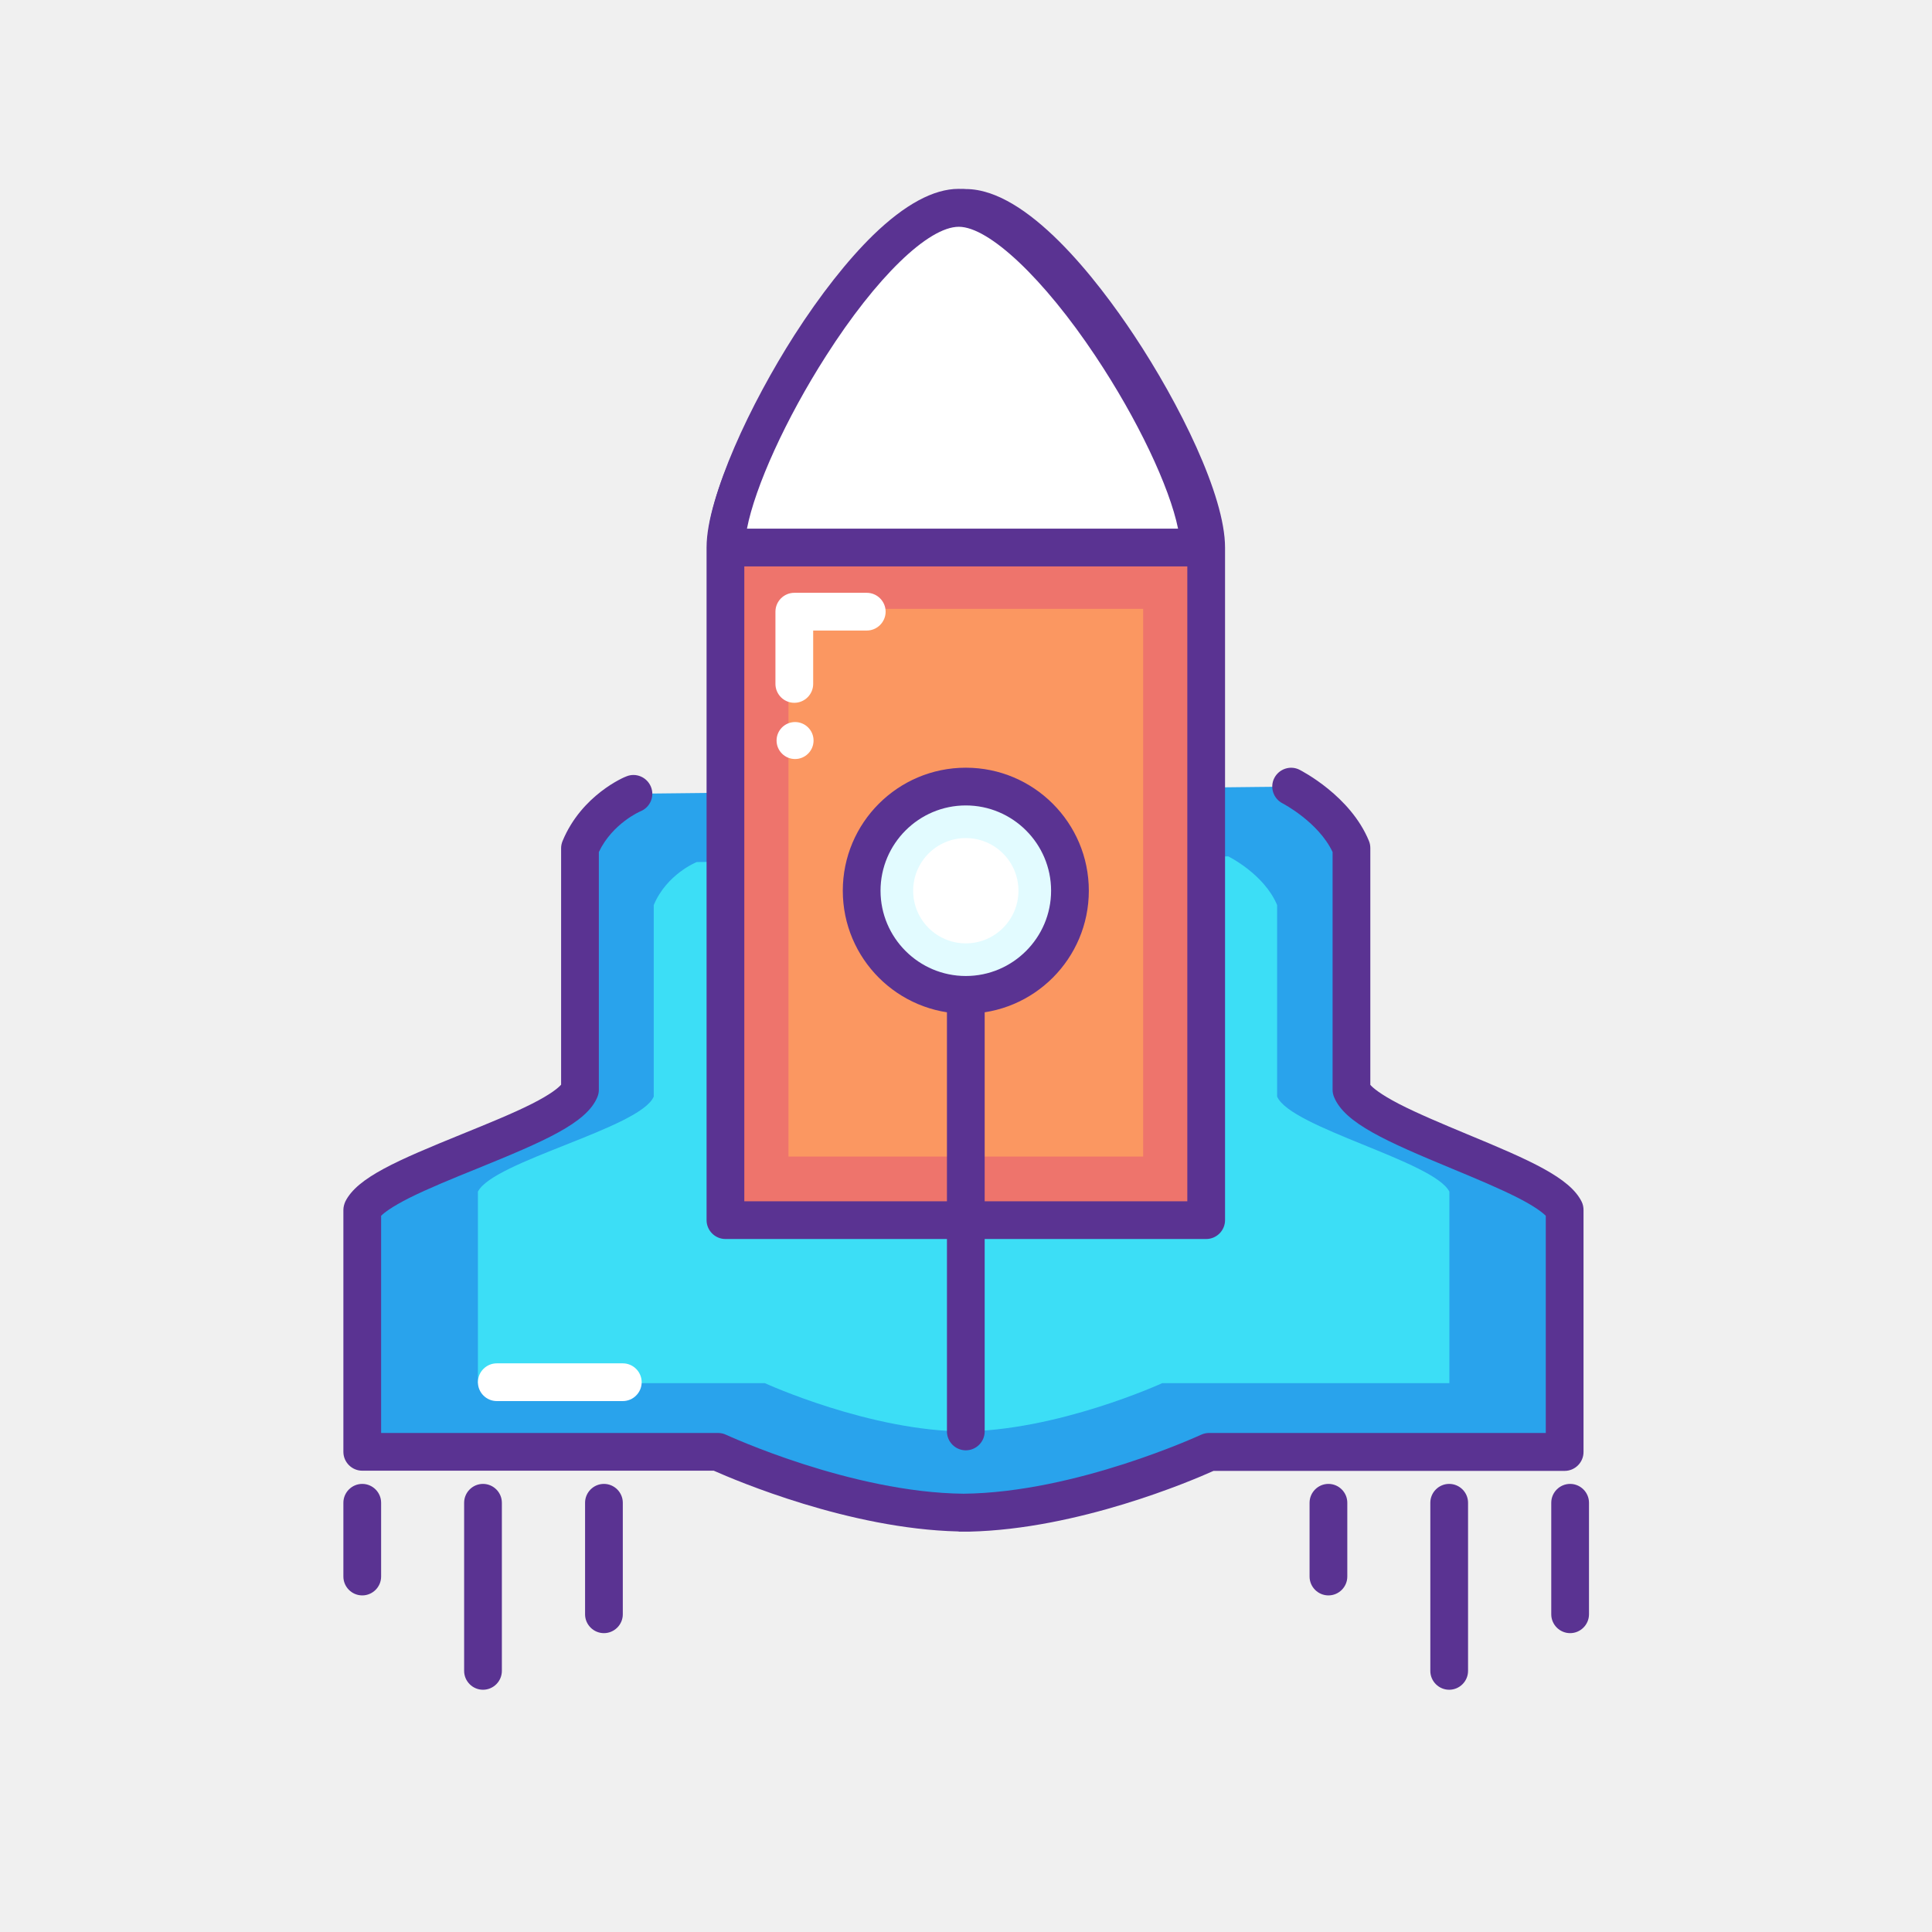
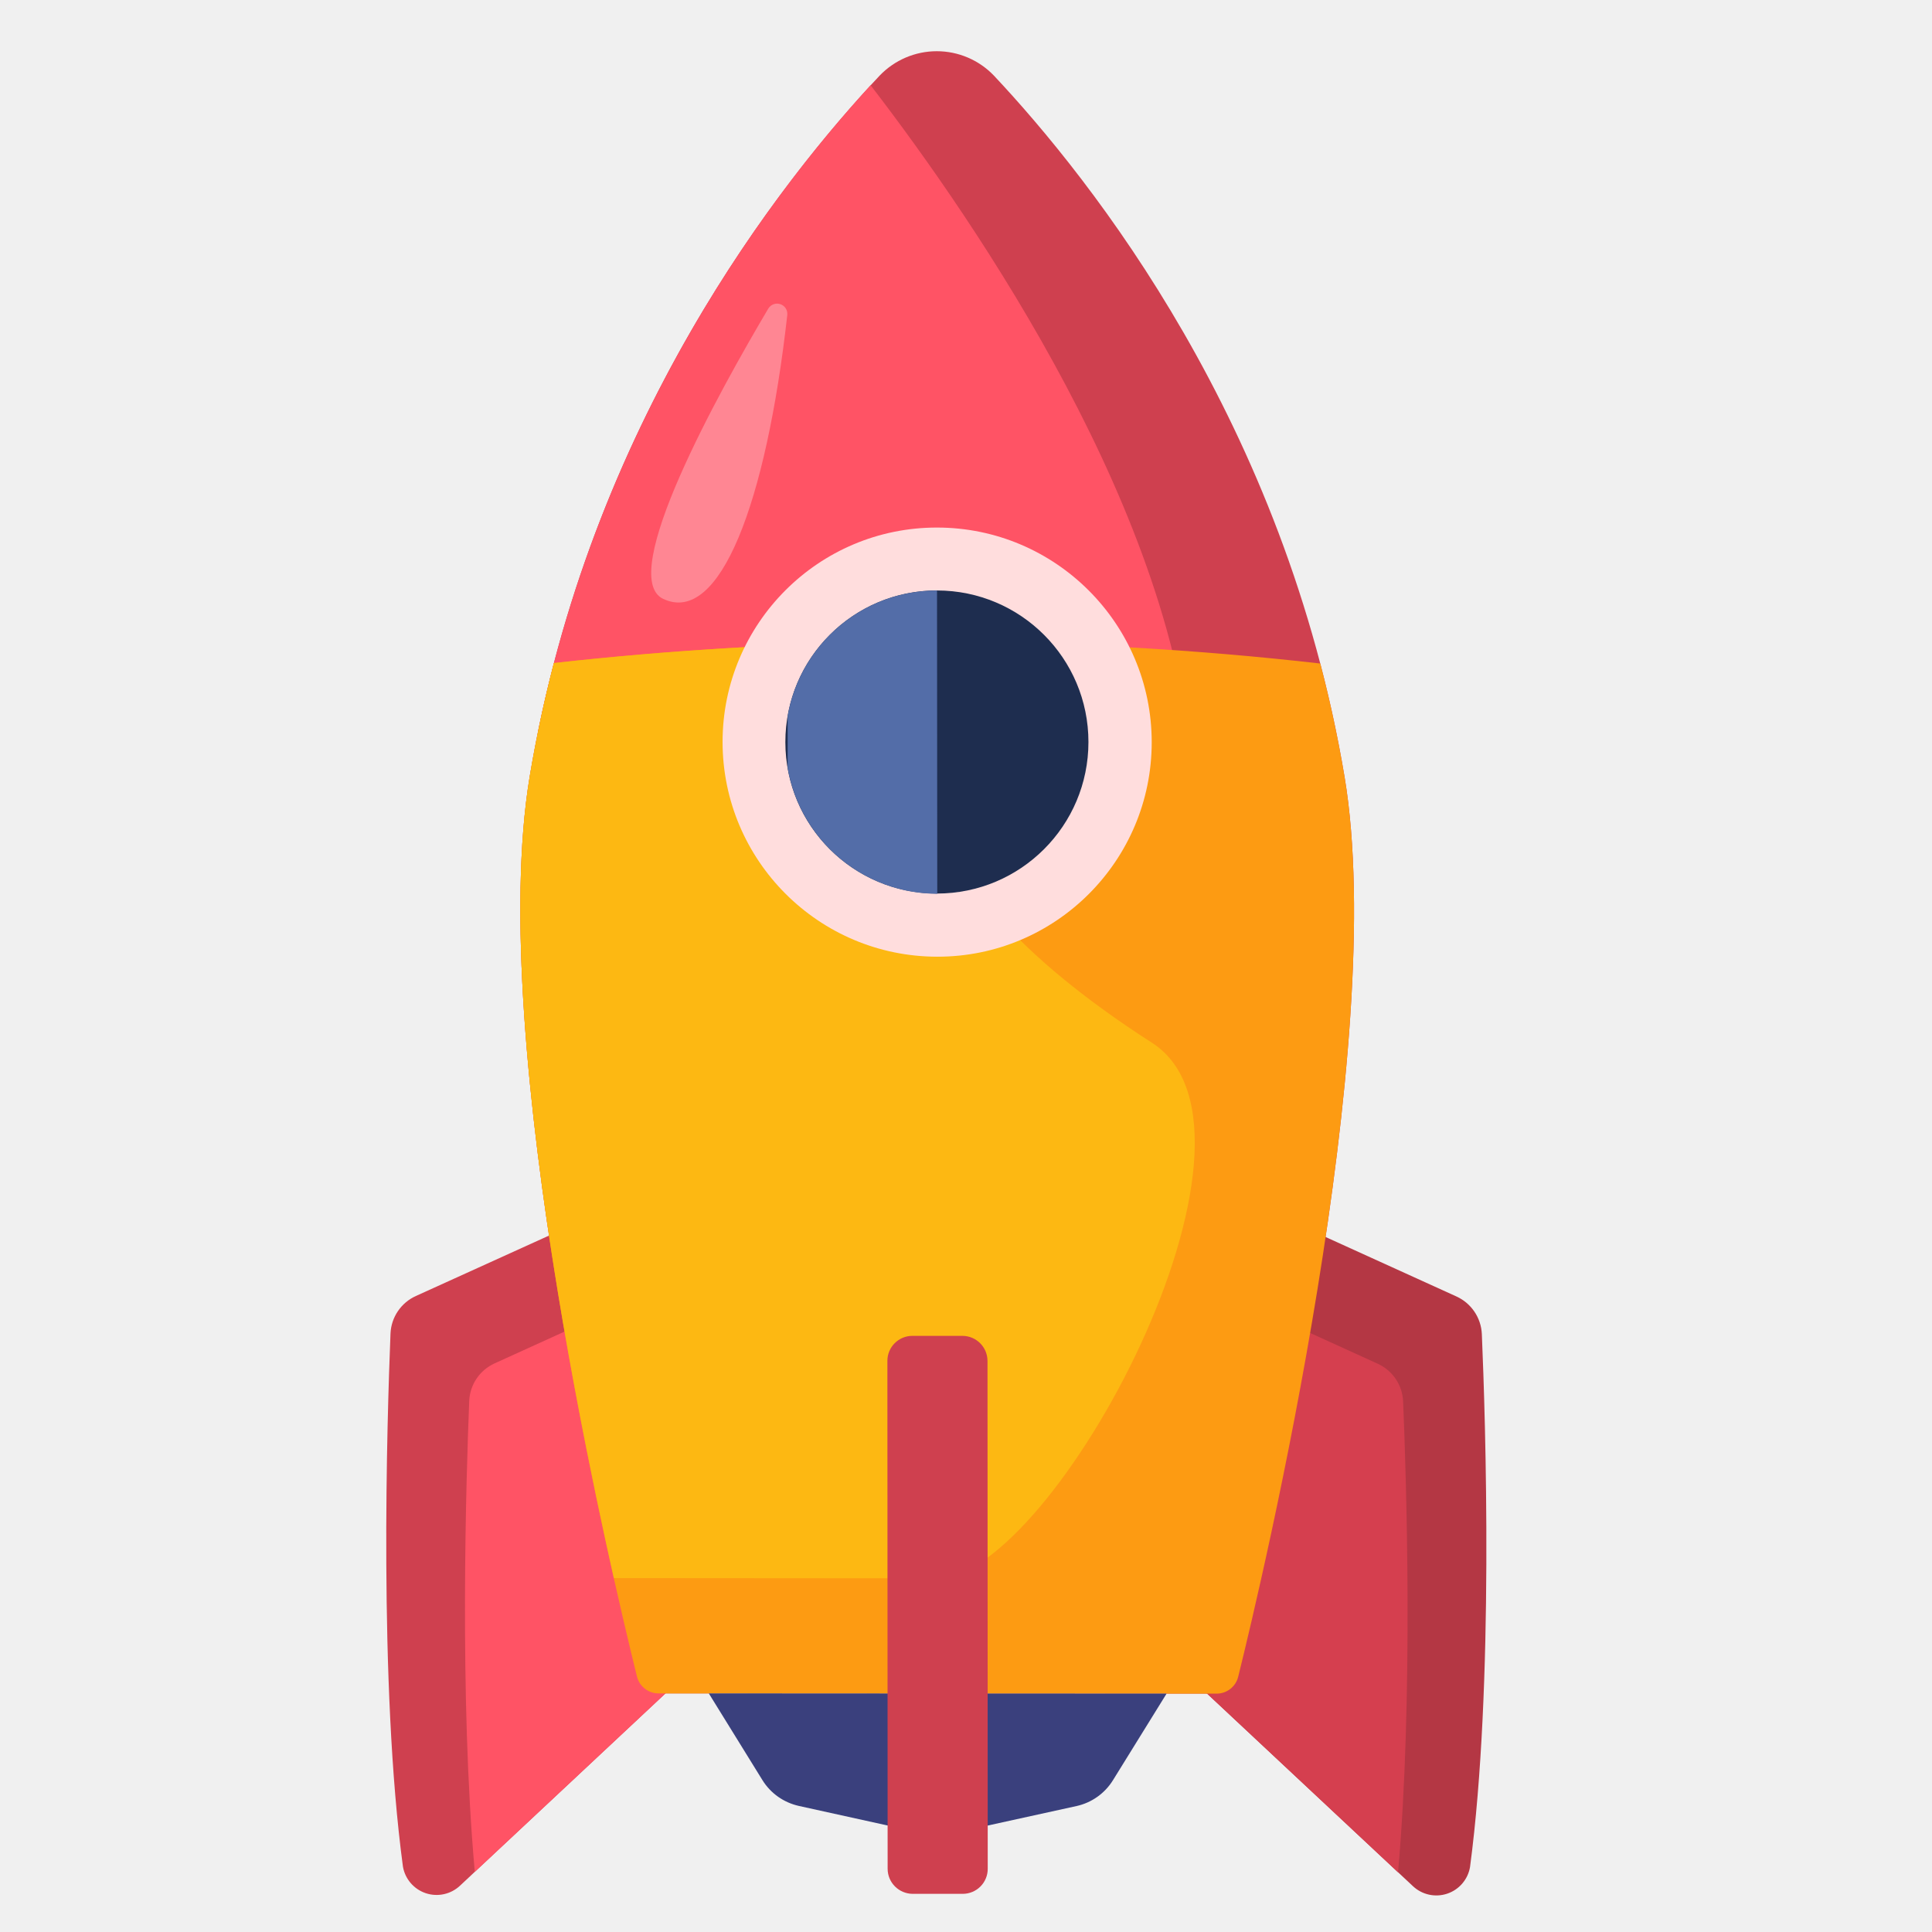
- <svg xmlns="http://www.w3.org/2000/svg" t="1725109224879" class="icon" viewBox="0 0 1024 1024" version="1.1" p-id="7870" width="200" height="200">
-   <path d="M684.4 416.9s23.5 11.8 32 32.6v128.2c8.7 20.9 102.9 43.3 113 63.6v128.2H641s-69 32.3-132.1 32.3h3.7c-63.1 0-132.1-32.3-132.1-32.3H192V641.3c10-20.3 106.7-42.7 115.4-63.6V449.5c8.6-20.8 28.3-28.8 28.3-28.8" fill="#29A3EC" p-id="7871" />
-   <path d="M512.6 811.8h-3.7c-0.4 0-0.7 0-1.1-0.1-57.7-1.4-117.5-26.9-129.5-32.2H192c-5.5 0-10-4.5-10-10V641.3c0-1.5 0.4-3 1-4.4 6.3-12.8 27.7-21.9 62.1-35.9 13-5.3 26.4-10.7 36.7-15.9 10.3-5.2 14.2-8.6 15.6-10.2V449.5c0-1.3 0.3-2.6 0.8-3.8 10.1-24.4 32.8-33.9 33.8-34.2 5.1-2.1 10.9 0.4 13 5.5 2.1 5.1-0.4 10.9-5.5 13-0.1 0-14.9 6.4-22.1 21.6v126.1c0 1.3-0.3 2.6-0.8 3.8-5.7 13.8-28.1 23.4-64 38-12.6 5.1-25.6 10.4-35.6 15.4-9.5 4.8-13.4 7.9-15 9.5v115.1h178.5c1.5 0 2.9 0.3 4.2 0.9 0.7 0.3 66.4 30.7 126 31.3 59.6-0.6 125.3-31 126-31.3 1.3-0.6 2.8-0.9 4.2-0.9h178.4V644.4c-1.6-1.6-5.5-4.8-14.7-9.5-9.8-5-22.5-10.3-34.8-15.4-35.2-14.6-57-24.2-62.7-38-0.5-1.2-0.8-2.5-0.8-3.8V451.6c-7.5-15.9-26.3-25.7-26.5-25.8-4.9-2.5-6.9-8.5-4.4-13.4s8.5-6.9 13.4-4.4c1.1 0.6 27 13.8 36.8 37.8 0.5 1.2 0.7 2.5 0.7 3.8V575c1.4 1.6 5.2 4.9 15.2 10.1 10.1 5.2 23.3 10.7 36 16 33.6 13.9 54.5 23.1 60.8 35.8 0.7 1.4 1 2.9 1 4.5v128.2c0 5.5-4.5 10-10 10H643.2c-12 5.4-71.8 30.9-129.5 32.2h-1.1z" fill="#5A3392" p-id="7872" />
-   <path d="M651 453.9s19 9.3 25.9 25.8v101.5c7.1 16.5 83.1 34.3 91.3 50.4v101.5H616s-55.8 25.6-106.8 25.6h3c-51 0-106.8-25.6-106.8-25.6H253.3V631.6c8.1-16.1 86.2-33.8 93.2-50.4V479.7c6.9-16.5 22.8-22.8 22.8-22.8" fill="#3CDEF6" p-id="7873" />
-   <path d="M384.5 646.7V290.2c0-45.5 81.9-180 127.4-180s127.4 134.5 127.4 180v356.5H384.5" fill="#EE746C" p-id="7874" />
-   <path d="M639.3 656.7H384.5c-5.5 0-10-4.5-10-10V290.2c0-27.6 24.3-76.5 48.3-112.6 19.2-28.9 56.4-77.4 89.1-77.4 32.7 0 69.9 48.5 89.1 77.4 24 36.1 48.3 85 48.3 112.6v356.5c0 5.5-4.5 10-10 10z m-244.8-20h234.8V290.2c0-19.7-18.9-62.4-45-101.5-27.3-41-56.4-68.5-72.4-68.5s-45.2 27.5-72.4 68.5c-26.1 39.1-45 81.8-45 101.5v346.5z" fill="#5A3392" p-id="7875" />
-   <path d="M635.6 290.2c0-45.5-81.9-180-127.4-180s-123.4 134.5-123.4 180h250.8z" fill="#FFFFFF" p-id="7876" />
-   <path d="M635.6 300.2H384.8c-5.5 0-10-4.5-10-10 0-27.8 23.2-76.5 46.2-112.5 13.8-21.5 28.2-39.8 41.7-53 16.8-16.3 32.1-24.6 45.4-24.6 13.4 0 28.8 8.2 46 24.5 13.9 13.2 28.8 31.5 43.1 52.9 24 36.1 48.3 85 48.3 112.6 0.1 5.6-4.4 10.1-9.9 10.1z m-239.7-20h228.5c-4.5-22.1-21.5-58.1-43.8-91.5-27.3-41-56.4-68.5-72.4-68.5-16.2 0-43.8 26.8-70.3 68.3-21.4 33.4-37.7 69.5-42 91.7z" fill="#5A3392" p-id="7877" />
-   <path d="M417.9 322.7h188V613h-188z" fill="#FB9761" p-id="7878" />
-   <path d="M511.9 768.7c-5.5 0-10-4.5-10-10V527.2c0-5.5 4.5-10 10-10s10 4.5 10 10v231.5c0 5.5-4.5 10-10 10zM192 845.6c-5.5 0-10-4.5-10-10v-39.1c0-5.5 4.5-10 10-10s10 4.5 10 10v39.1c0 5.5-4.5 10-10 10z m64 50c-5.5 0-10-4.5-10-10v-89.1c0-5.5 4.5-10 10-10s10 4.5 10 10v89.1c0 5.5-4.5 10-10 10z m64.1-30c-5.5 0-10-4.5-10-10v-59.1c0-5.5 4.5-10 10-10s10 4.5 10 10v59.1c0 5.5-4.5 10-10 10z m384-20c-5.5 0-10-4.5-10-10v-39.1c0-5.5 4.5-10 10-10s10 4.5 10 10v39.1c0 5.5-4.5 10-10 10z m64 50c-5.5 0-10-4.5-10-10v-89.1c0-5.5 4.5-10 10-10s10 4.5 10 10v89.1c0 5.5-4.5 10-10 10z m64.1-30c-5.5 0-10-4.5-10-10v-59.1c0-5.5 4.5-10 10-10s10 4.5 10 10v59.1c0 5.5-4.5 10-10 10z" fill="#5A3392" p-id="7879" />
-   <path d="M421 372.5c-5.5 0-10-4.5-10-10v-38.3c0-5.5 4.5-10 10-10h38.4c5.5 0 10 4.5 10 10s-4.5 10-10 10H431v28.3c0 5.5-4.5 10-10 10zM411.6 392.5a9.8 9.8 0 1 0 19.6 0 9.8 9.8 0 1 0-19.6 0z" fill="#FFFFFF" p-id="7880" />
-   <path d="M456.7 472.1a55.2 55.2 0 1 0 110.4 0 55.2 55.2 0 1 0-110.4 0z" fill="#E2FBFF" p-id="7881" />
-   <path d="M511.9 537.3c-36 0-65.2-29.2-65.2-65.2s29.2-65.2 65.2-65.2 65.2 29.2 65.2 65.2-29.2 65.2-65.2 65.2z m0-110.4c-24.9 0-45.2 20.3-45.2 45.2s20.3 45.2 45.2 45.2 45.2-20.3 45.2-45.2-20.3-45.2-45.2-45.2z" fill="#5A3392" p-id="7882" />
-   <path d="M484 472.1a27.9 27.9 0 1 0 55.8 0 27.9 27.9 0 1 0-55.8 0zM330.1 742.6h-66.8c-5.5 0-10-4.5-10-10s4.5-10 10-10h66.8c5.5 0 10 4.5 10 10s-4.5 10-10 10z" fill="#FFFFFF" p-id="7883" />
+ <svg xmlns="http://www.w3.org/2000/svg" t="1725197068949" class="icon" viewBox="0 0 1024 1024" version="1.1" p-id="11592" width="256" height="256">
+   <path d="M466.24 40.064a41.92 41.92 0 0 1 60.544 0c51.712 55.04 154.56 184.576 185.856 371.648 23.68 141.696-43.136 423.552-56.384 477.056a11.776 11.776 0 0 1-11.456 8.896l-295.68-0.128a11.776 11.776 0 0 1-11.52-8.96c-13.248-53.504-80.384-335.424-56.832-477.12 31.104-187.008 133.76-316.416 185.472-371.392z" fill="#CF404F" p-id="11593" />
+   <path d="M285.248 387.392C319.616 218.752 410.88 100.224 461.44 45.184c56.32 73.216 162.88 228.928 170.624 367.168l-346.88-24.96z" fill="#FF5365" p-id="11594" />
+   <path d="M332.8 635.904l-112.384 51.008a22.912 22.912 0 0 0-13.44 19.84c-1.792 44.8-6.336 186.624 6.592 282.624a18.112 18.112 0 0 0 30.208 10.112l153.536-143.68-64.576-219.904z" fill="#CF404F" p-id="11595" />
+   <path d="M659.584 636.096l112.384 51.072a23.04 23.04 0 0 1 13.44 19.904c1.92 44.8 6.528 186.56-6.272 282.56a18.112 18.112 0 0 1-30.208 10.112L595.2 855.936l64.32-219.84z" fill="#B43744" p-id="11596" />
+   <path d="M346.88 684.096l50.432 171.712-145.664 136.32c-8.32-92.928-4.544-209.792-2.944-249.664a22.912 22.912 0 0 1 13.44-19.84l84.736-38.528z" fill="#FF5365" p-id="11597" />
+   <path d="M645.504 684.224L595.2 855.936l145.792 136.448c8.192-92.928 4.352-209.792 2.688-249.664a23.04 23.04 0 0 0-13.44-19.904l-84.8-38.592z" fill="#D53F4F" p-id="11598" />
+   <path d="M699.776 351.68c5.184 19.84 9.472 39.808 12.864 60.032 23.68 141.696-43.136 423.552-56.384 477.056a11.776 11.776 0 0 1-11.456 8.896l-295.68-0.128a11.776 11.776 0 0 1-11.52-8.96c-13.248-53.504-80.384-335.424-56.832-477.12 3.392-20.16 7.68-40.192 12.8-60.032a1814.08 1814.08 0 0 1 203.072-11.136c69.504 0 137.472 3.904 203.136 11.392z" fill="#FD9B12" p-id="11599" />
+   <path d="M325.376 836.48c-23.104-102.784-63.744-310.08-44.608-424.96 3.392-20.224 7.68-40.32 12.8-60.096 61.312-6.848 122.944-10.496 184.64-11.072l18.496 52.992S463.616 458.24 610.496 552.64c74.432 47.808-52.352 283.904-113.6 283.904l-171.52-0.128z" fill="#FDB812" p-id="11600" />
+   <path d="M417.28 166.912a5.44 5.44 0 0 0-10.048-3.392c-25.792 43.52-80.768 142.208-55.68 153.92 29.952 14.016 54.528-50.688 65.728-150.528z" fill="#FFFFFF" fill-opacity=".3" p-id="11601" />
+   <path d="M496.64 279.616c62.72 0 113.792 51.008 113.792 113.792 0 62.72-50.88 113.728-113.664 113.664a113.92 113.92 0 0 1-113.792-113.792c0-62.72 50.88-113.728 113.664-113.664z" fill="#FFDDDD" p-id="11602" />
+   <path d="M496.64 312.96a80.32 80.32 0 1 1-80.384 80.384c0-44.416 36.032-80.448 80.384-80.384z" fill="#1E2D4F" p-id="11603" />
+   <path d="M618.24 897.664l-242.56-0.128 28.416 45.952c4.352 7.04 11.328 11.904 19.328 13.696l53.12 11.712c13.44 3.008 27.456 3.008 40.96 0l53.056-11.648a30.4 30.4 0 0 0 19.328-13.696l28.416-45.888z" fill="#3A407D" p-id="11604" />
+   <path d="M417.472 379.52c6.528-37.824 39.488-66.56 79.168-66.56l0.128 160.768a80.64 80.64 0 0 1-79.296-66.624V379.52z" fill="#536DA8" p-id="11605" />
+   <path d="M523.392 721.28a13.312 13.312 0 0 0-13.248-13.248h-26.56a13.248 13.248 0 0 0-13.248 13.248l0.128 269.184c0 7.36 5.952 13.248 13.248 13.312h26.56a13.248 13.248 0 0 0 13.248-13.312l-0.128-269.184z" fill="#CF404F" p-id="11606" />
</svg>
